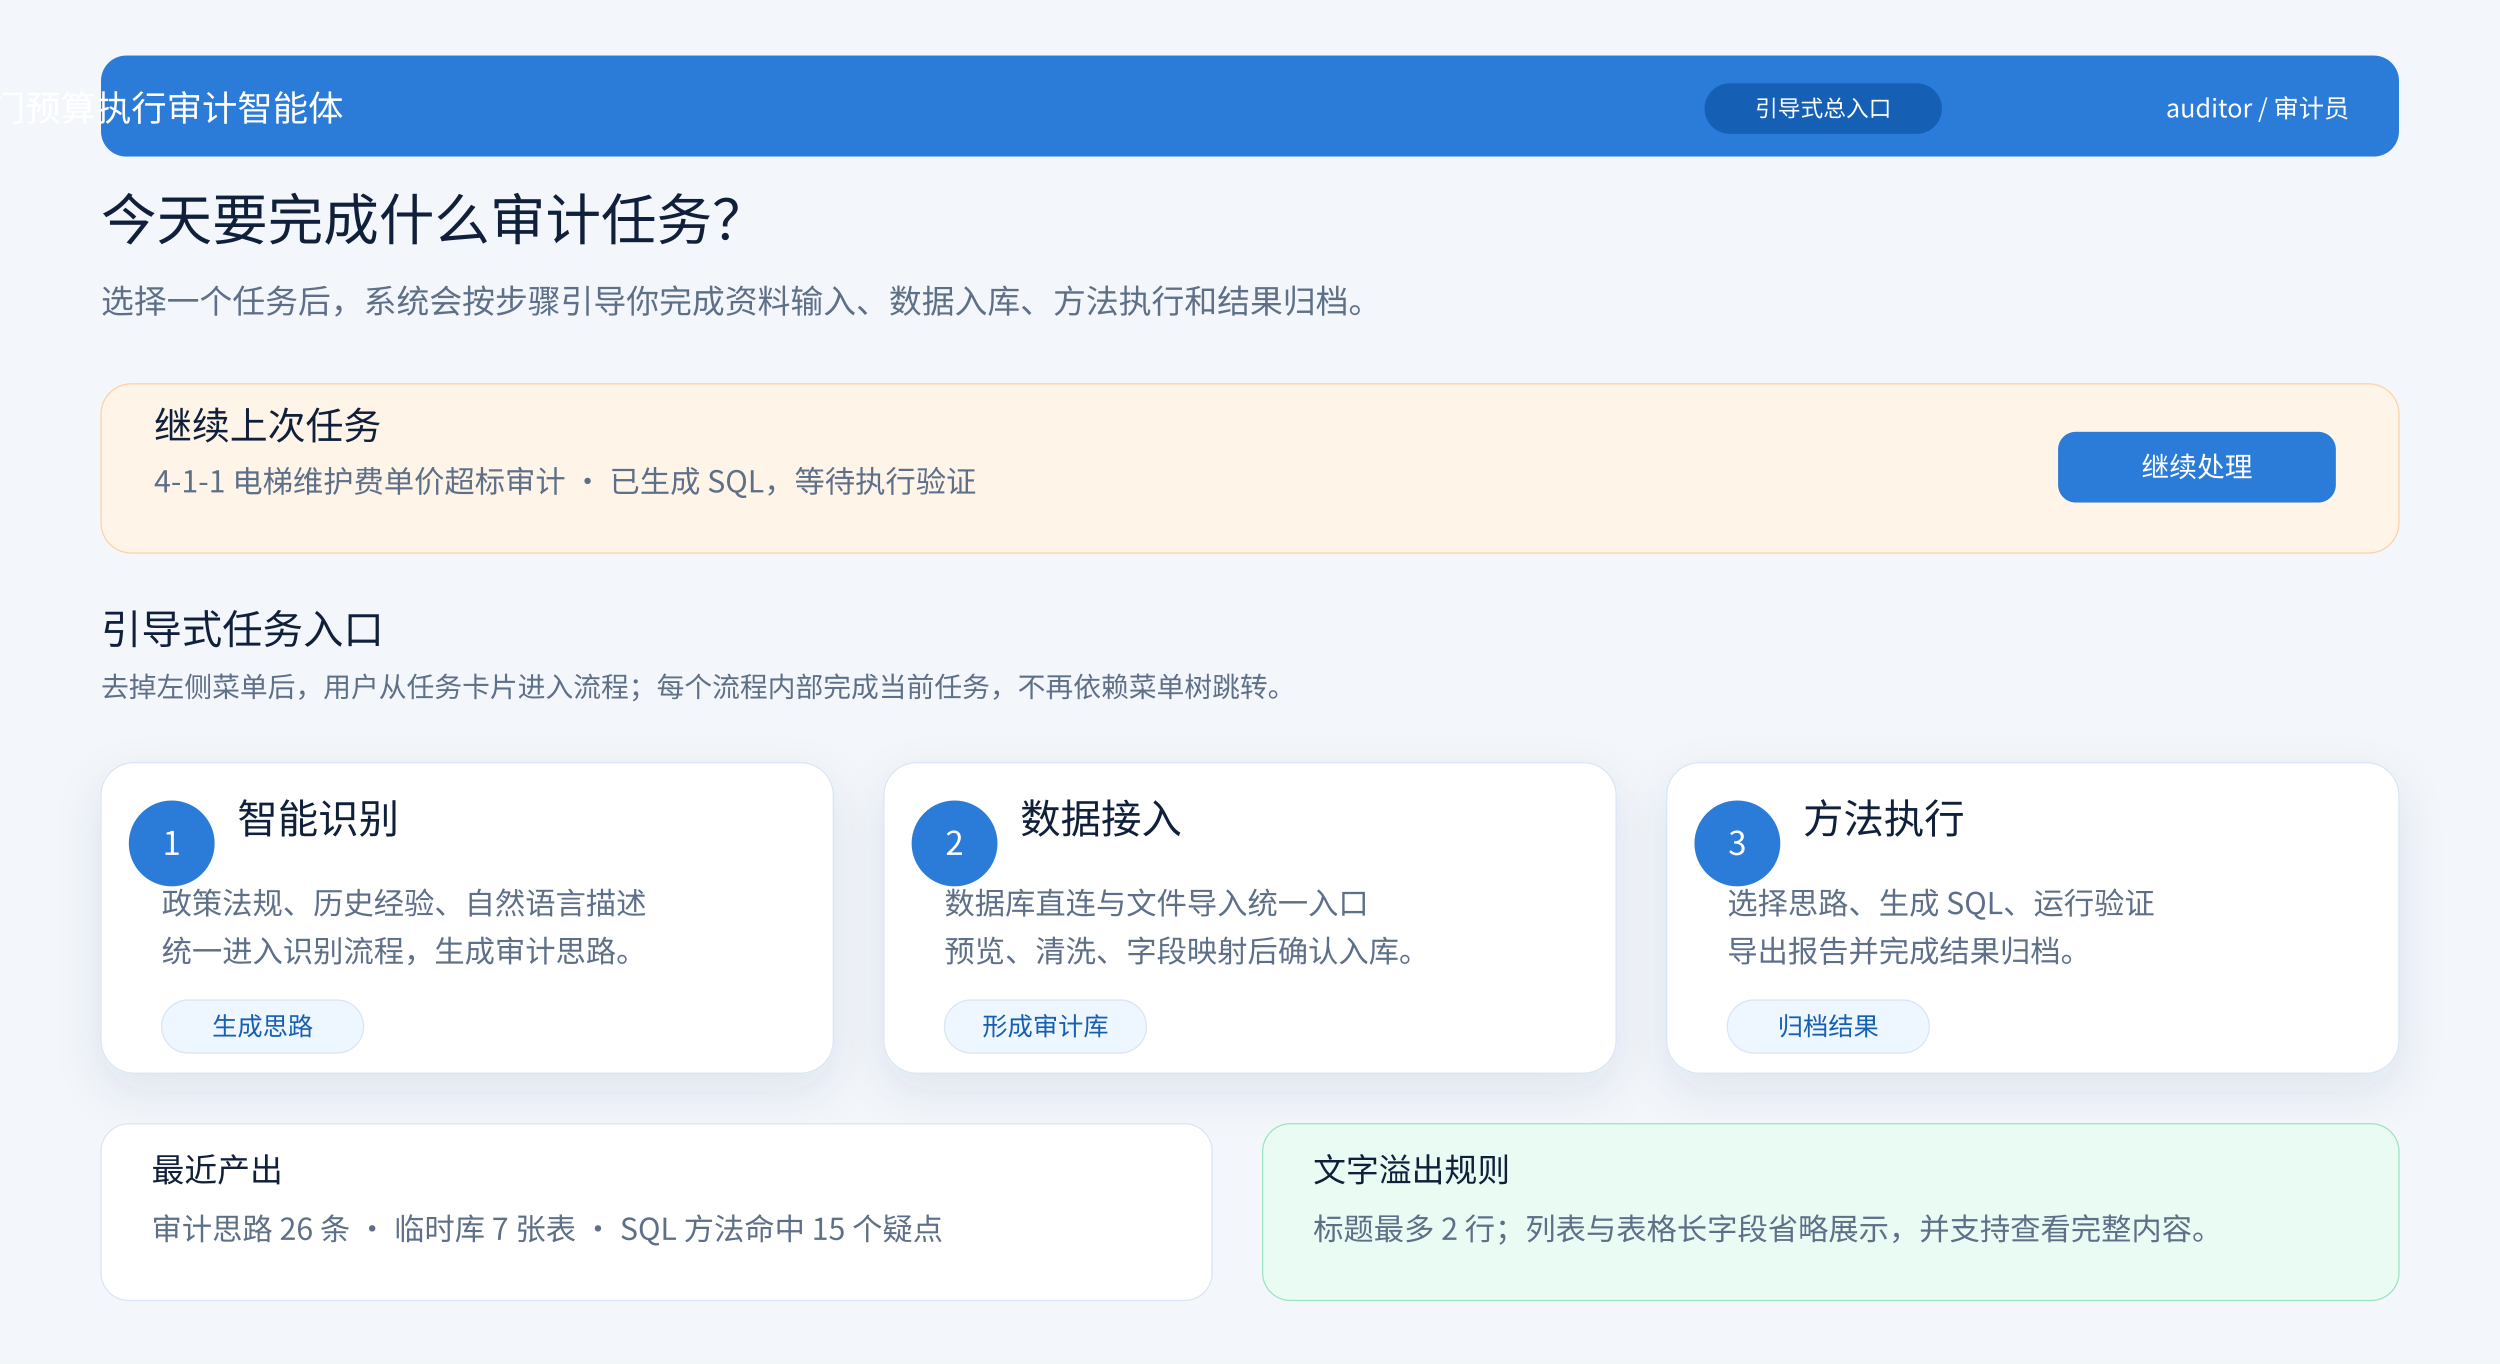
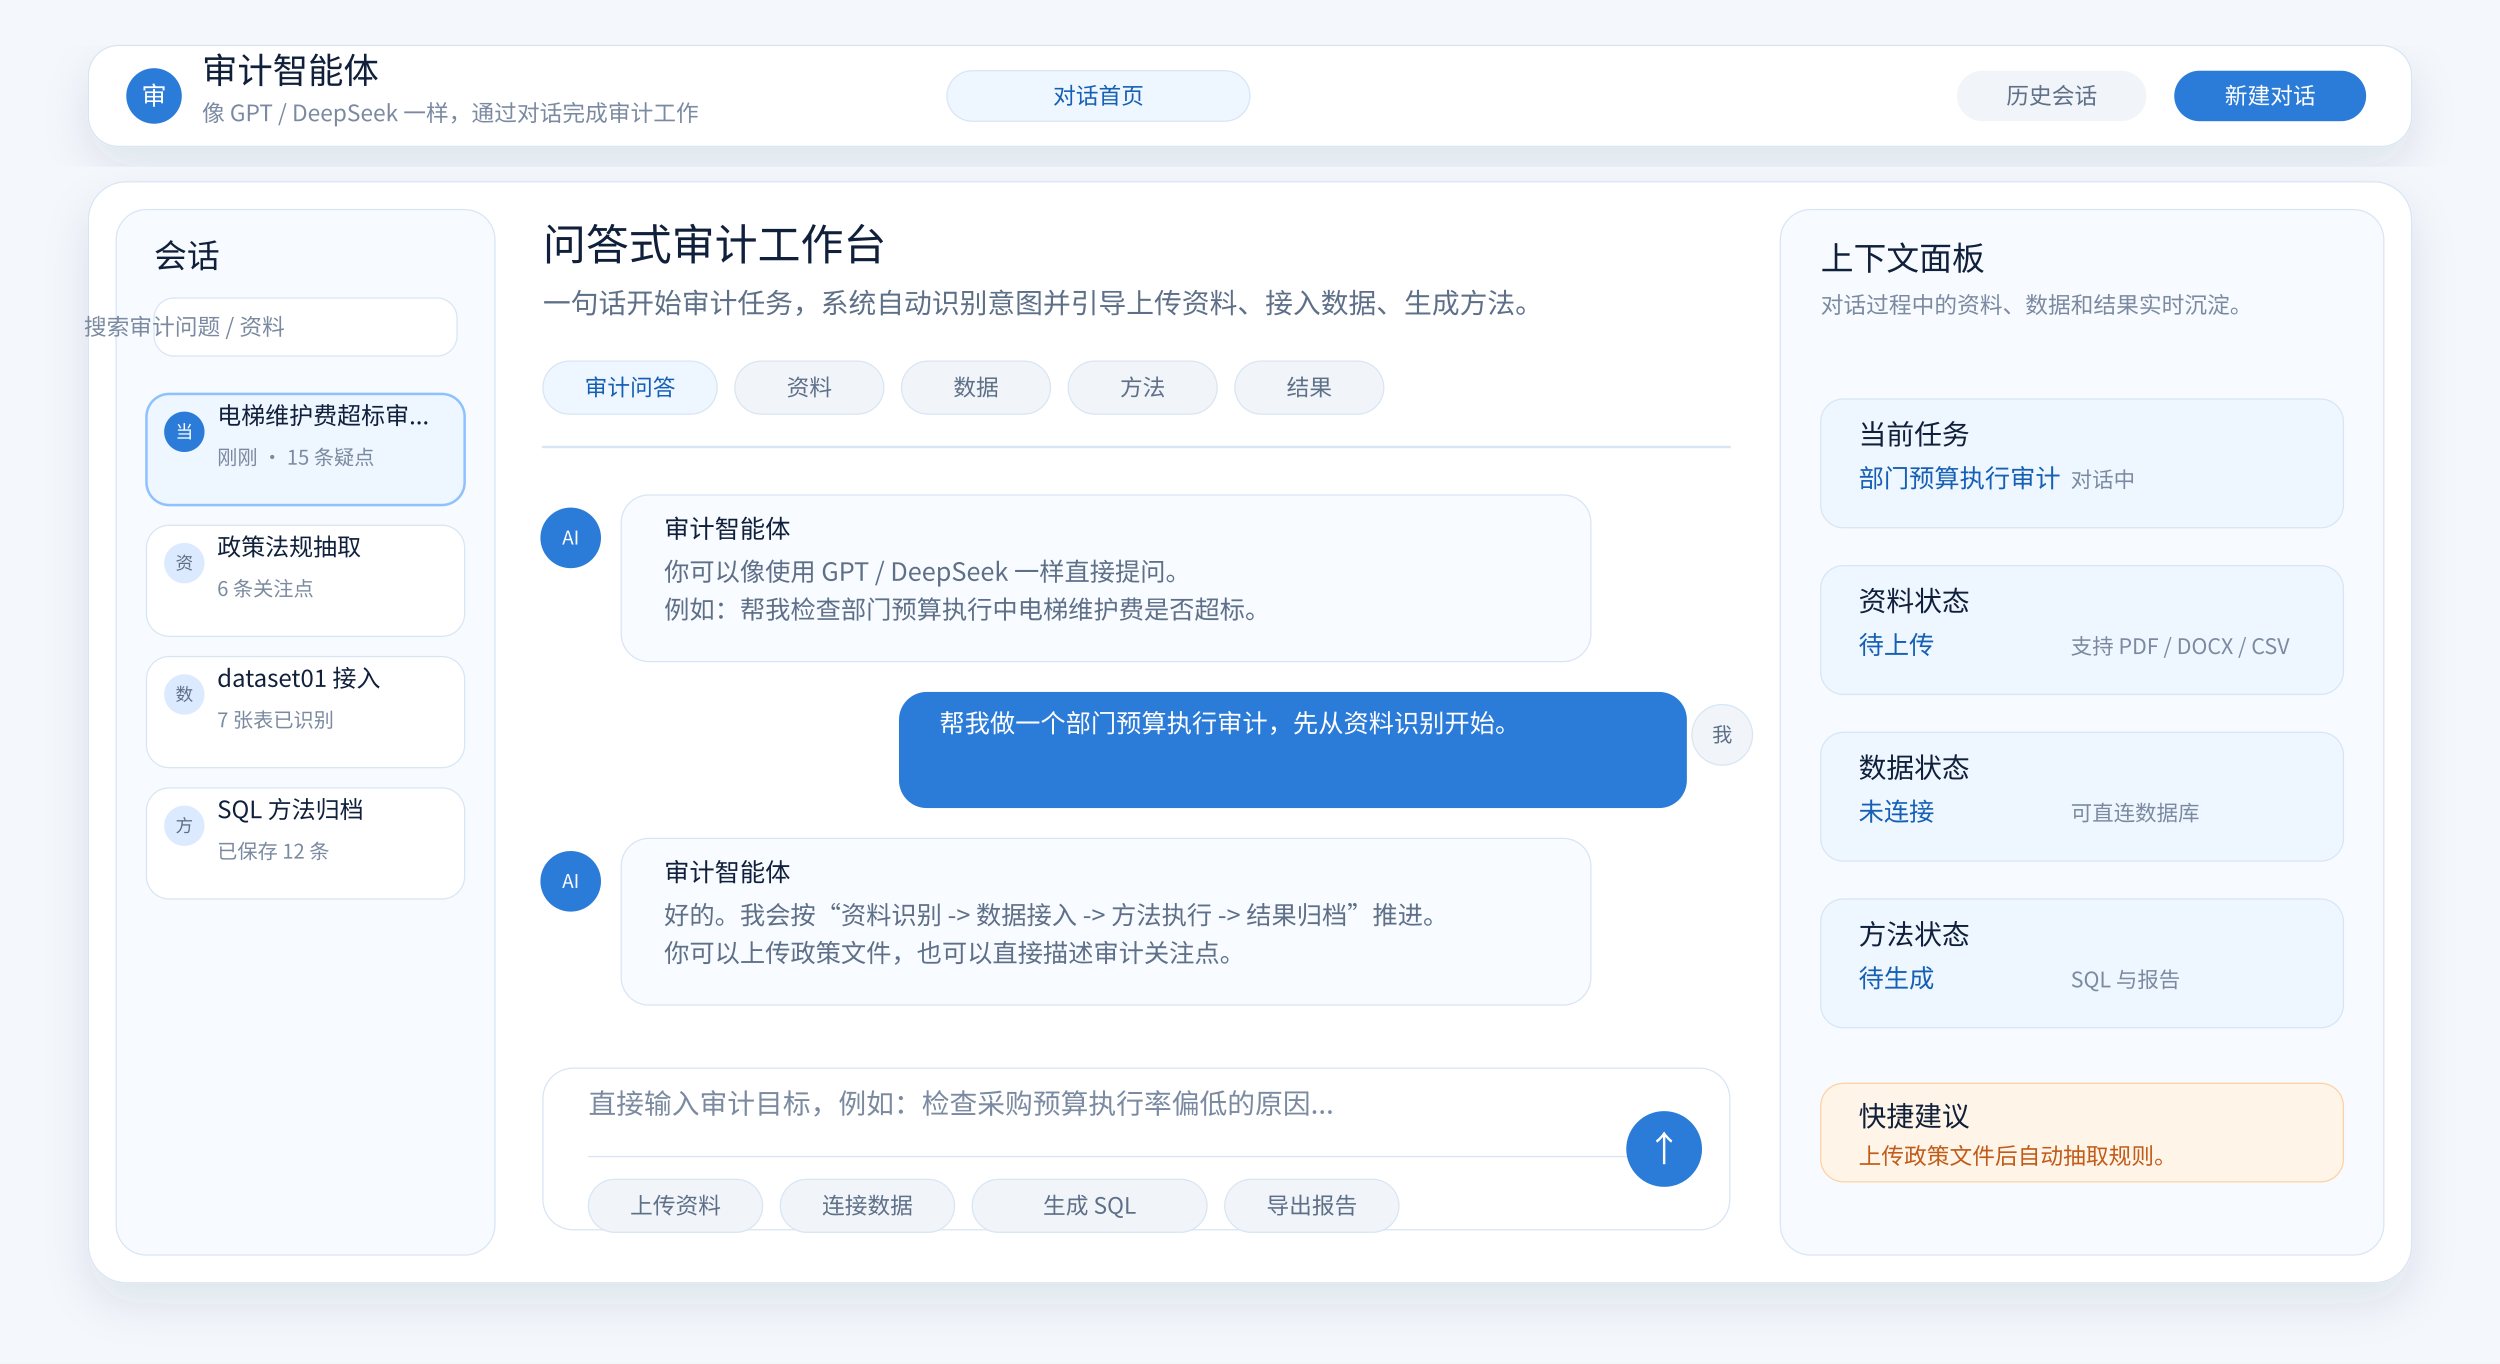
<svg xmlns="http://www.w3.org/2000/svg" width="1980" height="1080" viewBox="0 0 1980 1080" fill="none">
  <defs>
    <filter id="shadow" x="-20%" y="-20%" width="140%" height="140%">
-       <feDropShadow dx="0" dy="14" stdDeviation="18" flood-color="#15345b" flood-opacity="0.10" />
+       <feDropShadow dx="0" dy="16" stdDeviation="18" flood-color="#15345b" flood-opacity="0.10" />
    </filter>
  </defs>
-   <rect width="1980" height="1080" fill="#f3f7fb" />
-   <rect x="80" y="44" width="1820" height="80" rx="20" fill="#2b7bd8" />
-   <text x="118" y="86" fill="#ffffff" font-size="28" font-family="WenQuanYi Micro Hei, Noto Sans CJK SC, Microsoft YaHei, Arial, sans-serif" text-anchor="middle" dominant-baseline="middle">部门预算执行审计智能体</text>
-   <rect x="1350" y="66" width="188" height="40" rx="20" fill="#155fb4" />
-   <text x="1444" y="86" fill="#ffffff" font-size="18" font-family="WenQuanYi Micro Hei, Noto Sans CJK SC, Microsoft YaHei, Arial, sans-serif" text-anchor="middle" dominant-baseline="middle">引导式总入口</text>
-   <text x="1788" y="86" fill="#ffffff" font-size="20" font-family="WenQuanYi Micro Hei, Noto Sans CJK SC, Microsoft YaHei, Arial, sans-serif" text-anchor="middle" dominant-baseline="middle">auditor / 审计员</text>
-   <text x="80" y="190" fill="#10203b" font-size="44" font-family="WenQuanYi Micro Hei, Noto Sans CJK SC, Microsoft YaHei, Arial, sans-serif" text-anchor="start" dominant-baseline="auto">今天要完成什么审计任务？</text>
-   <text x="80" y="248" fill="#5e6f88" font-size="26" font-family="WenQuanYi Micro Hei, Noto Sans CJK SC, Microsoft YaHei, Arial, sans-serif" text-anchor="start" dominant-baseline="auto">选择一个任务后，系统会按步骤引导你完成资料输入、数据入库、方法执行和结果归档。</text>
-   <rect x="80" y="304" width="1820" height="134" rx="24" fill="#fff4e8" stroke="#ffd0a3" stroke-width="1" />
-   <text x="122" y="348" fill="#10203b" font-size="30" font-family="WenQuanYi Micro Hei, Noto Sans CJK SC, Microsoft YaHei, Arial, sans-serif" text-anchor="start" dominant-baseline="auto">继续上次任务</text>
-   <text x="122" y="390" fill="#5e6f88" font-size="24" font-family="WenQuanYi Micro Hei, Noto Sans CJK SC, Microsoft YaHei, Arial, sans-serif" text-anchor="start" dominant-baseline="auto">4-1-1 电梯维护费单价超标审计 · 已生成 SQL，等待执行验证</text>
-   <rect x="1630" y="342" width="220" height="56" rx="14" fill="#2b7bd8" />
-   <text x="1740" y="370" fill="#ffffff" font-size="22" font-family="WenQuanYi Micro Hei, Noto Sans CJK SC, Microsoft YaHei, Arial, sans-serif" text-anchor="middle" dominant-baseline="middle">继续处理</text>
-   <text x="80" y="510" fill="#10203b" font-size="32" font-family="WenQuanYi Micro Hei, Noto Sans CJK SC, Microsoft YaHei, Arial, sans-serif" text-anchor="start" dominant-baseline="auto">引导式任务入口</text>
-   <text x="80" y="552" fill="#5e6f88" font-size="22" font-family="WenQuanYi Micro Hei, Noto Sans CJK SC, Microsoft YaHei, Arial, sans-serif" text-anchor="start" dominant-baseline="auto">去掉左侧菜单后，用户从任务卡片进入流程；每个流程内部完成当前任务，不再依赖菜单树跳转。</text>
-   <rect x="80" y="604" width="580" height="246" rx="26" fill="#ffffff" stroke="#d8e5f4" stroke-width="1" filter="url(#shadow)" />
-   <circle cx="136" cy="668" r="34" fill="#2b7bd8" />
-   <text x="136" y="668" fill="#ffffff" font-size="26" font-family="WenQuanYi Micro Hei, Noto Sans CJK SC, Microsoft YaHei, Arial, sans-serif" text-anchor="middle" dominant-baseline="middle">1</text>
-   <text x="188" y="660" fill="#10203b" font-size="32" font-family="WenQuanYi Micro Hei, Noto Sans CJK SC, Microsoft YaHei, Arial, sans-serif" text-anchor="start" dominant-baseline="auto">智能识别</text>
-   <text x="128" y="724" fill="#5e6f88" font-size="24" font-family="WenQuanYi Micro Hei, Noto Sans CJK SC, Microsoft YaHei, Arial, sans-serif" text-anchor="start" dominant-baseline="auto">政策法规、历史经验、自然语言描述</text>
-   <text x="128" y="762" fill="#5e6f88" font-size="24" font-family="WenQuanYi Micro Hei, Noto Sans CJK SC, Microsoft YaHei, Arial, sans-serif" text-anchor="start" dominant-baseline="auto">统一进入识别流程，生成审计思路。</text>
-   <rect x="128" y="792" width="160" height="42" rx="21" fill="#eef6ff" stroke="#d8e5f4" stroke-width="1" />
-   <text x="208" y="813" fill="#155fb4" font-size="20" font-family="WenQuanYi Micro Hei, Noto Sans CJK SC, Microsoft YaHei, Arial, sans-serif" text-anchor="middle" dominant-baseline="middle">生成思路</text>
-   <rect x="700" y="604" width="580" height="246" rx="26" fill="#ffffff" stroke="#d8e5f4" stroke-width="1" filter="url(#shadow)" />
-   <circle cx="756" cy="668" r="34" fill="#2b7bd8" />
-   <text x="756" y="668" fill="#ffffff" font-size="26" font-family="WenQuanYi Micro Hei, Noto Sans CJK SC, Microsoft YaHei, Arial, sans-serif" text-anchor="middle" dominant-baseline="middle">2</text>
-   <text x="808" y="660" fill="#10203b" font-size="32" font-family="WenQuanYi Micro Hei, Noto Sans CJK SC, Microsoft YaHei, Arial, sans-serif" text-anchor="start" dominant-baseline="auto">数据接入</text>
-   <text x="748" y="724" fill="#5e6f88" font-size="24" font-family="WenQuanYi Micro Hei, Noto Sans CJK SC, Microsoft YaHei, Arial, sans-serif" text-anchor="start" dominant-baseline="auto">数据库直连与文件导入统一入口</text>
-   <text x="748" y="762" fill="#5e6f88" font-size="24" font-family="WenQuanYi Micro Hei, Noto Sans CJK SC, Microsoft YaHei, Arial, sans-serif" text-anchor="start" dominant-baseline="auto">预览、清洗、字段映射后确认入库。</text>
-   <rect x="748" y="792" width="160" height="42" rx="21" fill="#eef6ff" stroke="#d8e5f4" stroke-width="1" />
-   <text x="828" y="813" fill="#155fb4" font-size="20" font-family="WenQuanYi Micro Hei, Noto Sans CJK SC, Microsoft YaHei, Arial, sans-serif" text-anchor="middle" dominant-baseline="middle">形成审计库</text>
-   <rect x="1320" y="604" width="580" height="246" rx="26" fill="#ffffff" stroke="#d8e5f4" stroke-width="1" filter="url(#shadow)" />
-   <circle cx="1376" cy="668" r="34" fill="#2b7bd8" />
-   <text x="1376" y="668" fill="#ffffff" font-size="26" font-family="WenQuanYi Micro Hei, Noto Sans CJK SC, Microsoft YaHei, Arial, sans-serif" text-anchor="middle" dominant-baseline="middle">3</text>
-   <text x="1428" y="660" fill="#10203b" font-size="32" font-family="WenQuanYi Micro Hei, Noto Sans CJK SC, Microsoft YaHei, Arial, sans-serif" text-anchor="start" dominant-baseline="auto">方法执行</text>
-   <text x="1368" y="724" fill="#5e6f88" font-size="24" font-family="WenQuanYi Micro Hei, Noto Sans CJK SC, Microsoft YaHei, Arial, sans-serif" text-anchor="start" dominant-baseline="auto">选择思路、生成 SQL、运行验证</text>
-   <text x="1368" y="762" fill="#5e6f88" font-size="24" font-family="WenQuanYi Micro Hei, Noto Sans CJK SC, Microsoft YaHei, Arial, sans-serif" text-anchor="start" dominant-baseline="auto">导出报告并完成结果归档。</text>
-   <rect x="1368" y="792" width="160" height="42" rx="21" fill="#eef6ff" stroke="#d8e5f4" stroke-width="1" />
-   <text x="1448" y="813" fill="#155fb4" font-size="20" font-family="WenQuanYi Micro Hei, Noto Sans CJK SC, Microsoft YaHei, Arial, sans-serif" text-anchor="middle" dominant-baseline="middle">归档结果</text>
-   <rect x="80" y="890" width="880" height="140" rx="22" fill="#ffffff" stroke="#d8e5f4" stroke-width="1" />
-   <text x="120" y="936" fill="#10203b" font-size="26" font-family="WenQuanYi Micro Hei, Noto Sans CJK SC, Microsoft YaHei, Arial, sans-serif" text-anchor="start" dominant-baseline="auto">最近产出</text>
-   <text x="120" y="982" fill="#5e6f88" font-size="24" font-family="WenQuanYi Micro Hei, Noto Sans CJK SC, Microsoft YaHei, Arial, sans-serif" text-anchor="start" dominant-baseline="auto">审计思路 26 条 · 临时库 7 张表 · SQL 方法命中 15 个疑点</text>
-   <rect x="1000" y="890" width="900" height="140" rx="22" fill="#e9fbf2" stroke="#9ce3bf" stroke-width="1" />
-   <text x="1040" y="936" fill="#10203b" font-size="26" font-family="WenQuanYi Micro Hei, Noto Sans CJK SC, Microsoft YaHei, Arial, sans-serif" text-anchor="start" dominant-baseline="auto">文字溢出规则</text>
-   <text x="1040" y="982" fill="#5e6f88" font-size="24" font-family="WenQuanYi Micro Hei, Noto Sans CJK SC, Microsoft YaHei, Arial, sans-serif" text-anchor="start" dominant-baseline="auto">标题最多 2 行；列表与表格长字段省略展示，并支持查看完整内容。</text>
+   <rect width="1980" height="1080" fill="#f4f7fb" />
+   <rect x="70" y="36" width="1840" height="80" rx="24" fill="#ffffff" stroke="#d8e5f4" stroke-width="1" filter="url(#shadow)" />
+   <circle cx="122" cy="76" r="22" fill="#2b7bd8" />
+   <text x="122" y="76" fill="#ffffff" font-size="20" font-family="WenQuanYi Micro Hei, Noto Sans CJK SC, Microsoft YaHei, Arial, sans-serif" text-anchor="middle" dominant-baseline="middle">审</text>
+   <text x="160" y="66" fill="#10203b" font-size="28" font-family="WenQuanYi Micro Hei, Noto Sans CJK SC, Microsoft YaHei, Arial, sans-serif" text-anchor="start" dominant-baseline="auto">审计智能体</text>
+   <text x="160" y="96" fill="#7b8aa0" font-size="18" font-family="WenQuanYi Micro Hei, Noto Sans CJK SC, Microsoft YaHei, Arial, sans-serif" text-anchor="start" dominant-baseline="auto">像 GPT / DeepSeek 一样，通过对话完成审计工作</text>
+   <rect x="750" y="56" width="240" height="40" rx="20" fill="#eef6ff" stroke="#d8e5f4" stroke-width="1" />
+   <text x="870" y="76" fill="#155fb4" font-size="18" font-family="WenQuanYi Micro Hei, Noto Sans CJK SC, Microsoft YaHei, Arial, sans-serif" text-anchor="middle" dominant-baseline="middle">对话首页</text>
+   <rect x="1550" y="56" width="150" height="40" rx="20" fill="#f1f5f9" />
+   <text x="1625" y="76" fill="#5e6f88" font-size="18" font-family="WenQuanYi Micro Hei, Noto Sans CJK SC, Microsoft YaHei, Arial, sans-serif" text-anchor="middle" dominant-baseline="middle">历史会话</text>
+   <rect x="1722" y="56" width="152" height="40" rx="20" fill="#2b7bd8" />
+   <text x="1798" y="76" fill="#ffffff" font-size="18" font-family="WenQuanYi Micro Hei, Noto Sans CJK SC, Microsoft YaHei, Arial, sans-serif" text-anchor="middle" dominant-baseline="middle">新建对话</text>
+   <rect x="70" y="144" width="1840" height="872" rx="30" fill="#ffffff" stroke="#d8e5f4" stroke-width="1" filter="url(#shadow)" />
+   <rect x="92" y="166" width="300" height="828" rx="24" fill="#f7fbff" stroke="#d8e5f4" stroke-width="1" />
+   <text x="122" y="212" fill="#10203b" font-size="26" font-family="WenQuanYi Micro Hei, Noto Sans CJK SC, Microsoft YaHei, Arial, sans-serif" text-anchor="start" dominant-baseline="auto">会话</text>
+   <rect x="122" y="236" width="240" height="46" rx="16" fill="#ffffff" stroke="#d8e5f4" stroke-width="1" />
+   <text x="146" y="259" fill="#7b8aa0" font-size="18" font-family="WenQuanYi Micro Hei, Noto Sans CJK SC, Microsoft YaHei, Arial, sans-serif" text-anchor="middle" dominant-baseline="middle">搜索审计问题 / 资料</text>
+   <rect x="116" y="312" width="252" height="88" rx="18" fill="#eef6ff" stroke="#8fc1ff" stroke-width="2" />
+   <circle cx="146" cy="342" r="16" fill="#2b7bd8" />
+   <text x="146" y="342" fill="#ffffff" font-size="14" font-family="WenQuanYi Micro Hei, Noto Sans CJK SC, Microsoft YaHei, Arial, sans-serif" text-anchor="middle" dominant-baseline="middle">当</text>
+   <text x="172" y="336" fill="#10203b" font-size="19" font-family="WenQuanYi Micro Hei, Noto Sans CJK SC, Microsoft YaHei, Arial, sans-serif" text-anchor="start" dominant-baseline="auto">电梯维护费超标审...</text>
+   <text x="172" y="368" fill="#7b8aa0" font-size="16" font-family="WenQuanYi Micro Hei, Noto Sans CJK SC, Microsoft YaHei, Arial, sans-serif" text-anchor="start" dominant-baseline="auto">刚刚 · 15 条疑点</text>
+   <rect x="116" y="416" width="252" height="88" rx="18" fill="#ffffff" stroke="#d8e5f4" stroke-width="1" />
+   <circle cx="146" cy="446" r="16" fill="#dbeafe" />
+   <text x="146" y="446" fill="#5e6f88" font-size="14" font-family="WenQuanYi Micro Hei, Noto Sans CJK SC, Microsoft YaHei, Arial, sans-serif" text-anchor="middle" dominant-baseline="middle">资</text>
+   <text x="172" y="440" fill="#10203b" font-size="19" font-family="WenQuanYi Micro Hei, Noto Sans CJK SC, Microsoft YaHei, Arial, sans-serif" text-anchor="start" dominant-baseline="auto">政策法规抽取</text>
+   <text x="172" y="472" fill="#7b8aa0" font-size="16" font-family="WenQuanYi Micro Hei, Noto Sans CJK SC, Microsoft YaHei, Arial, sans-serif" text-anchor="start" dominant-baseline="auto">6 条关注点</text>
+   <rect x="116" y="520" width="252" height="88" rx="18" fill="#ffffff" stroke="#d8e5f4" stroke-width="1" />
+   <circle cx="146" cy="550" r="16" fill="#dbeafe" />
+   <text x="146" y="550" fill="#5e6f88" font-size="14" font-family="WenQuanYi Micro Hei, Noto Sans CJK SC, Microsoft YaHei, Arial, sans-serif" text-anchor="middle" dominant-baseline="middle">数</text>
+   <text x="172" y="544" fill="#10203b" font-size="19" font-family="WenQuanYi Micro Hei, Noto Sans CJK SC, Microsoft YaHei, Arial, sans-serif" text-anchor="start" dominant-baseline="auto">dataset01 接入</text>
+   <text x="172" y="576" fill="#7b8aa0" font-size="16" font-family="WenQuanYi Micro Hei, Noto Sans CJK SC, Microsoft YaHei, Arial, sans-serif" text-anchor="start" dominant-baseline="auto">7 张表已识别</text>
+   <rect x="116" y="624" width="252" height="88" rx="18" fill="#ffffff" stroke="#d8e5f4" stroke-width="1" />
+   <circle cx="146" cy="654" r="16" fill="#dbeafe" />
+   <text x="146" y="654" fill="#5e6f88" font-size="14" font-family="WenQuanYi Micro Hei, Noto Sans CJK SC, Microsoft YaHei, Arial, sans-serif" text-anchor="middle" dominant-baseline="middle">方</text>
+   <text x="172" y="648" fill="#10203b" font-size="19" font-family="WenQuanYi Micro Hei, Noto Sans CJK SC, Microsoft YaHei, Arial, sans-serif" text-anchor="start" dominant-baseline="auto">SQL 方法归档</text>
+   <text x="172" y="680" fill="#7b8aa0" font-size="16" font-family="WenQuanYi Micro Hei, Noto Sans CJK SC, Microsoft YaHei, Arial, sans-serif" text-anchor="start" dominant-baseline="auto">已保存 12 条</text>
+   <text x="430" y="206" fill="#10203b" font-size="34" font-family="WenQuanYi Micro Hei, Noto Sans CJK SC, Microsoft YaHei, Arial, sans-serif" text-anchor="start" dominant-baseline="auto">问答式审计工作台</text>
+   <text x="430" y="248" fill="#5e6f88" font-size="22" font-family="WenQuanYi Micro Hei, Noto Sans CJK SC, Microsoft YaHei, Arial, sans-serif" text-anchor="start" dominant-baseline="auto">一句话开始审计任务，系统自动识别意图并引导上传资料、接入数据、生成方法。</text>
+   <rect x="430" y="286" width="138" height="42" rx="21" fill="#eef6ff" stroke="#d8e5f4" stroke-width="1" />
+   <text x="499" y="307" fill="#155fb4" font-size="18" font-family="WenQuanYi Micro Hei, Noto Sans CJK SC, Microsoft YaHei, Arial, sans-serif" text-anchor="middle" dominant-baseline="middle">审计问答</text>
+   <rect x="582" y="286" width="118" height="42" rx="21" fill="#f1f5f9" stroke="#d8e5f4" stroke-width="1" />
+   <text x="641" y="307" fill="#5e6f88" font-size="18" font-family="WenQuanYi Micro Hei, Noto Sans CJK SC, Microsoft YaHei, Arial, sans-serif" text-anchor="middle" dominant-baseline="middle">资料</text>
+   <rect x="714" y="286" width="118" height="42" rx="21" fill="#f1f5f9" stroke="#d8e5f4" stroke-width="1" />
+   <text x="773" y="307" fill="#5e6f88" font-size="18" font-family="WenQuanYi Micro Hei, Noto Sans CJK SC, Microsoft YaHei, Arial, sans-serif" text-anchor="middle" dominant-baseline="middle">数据</text>
+   <rect x="846" y="286" width="118" height="42" rx="21" fill="#f1f5f9" stroke="#d8e5f4" stroke-width="1" />
+   <text x="905" y="307" fill="#5e6f88" font-size="18" font-family="WenQuanYi Micro Hei, Noto Sans CJK SC, Microsoft YaHei, Arial, sans-serif" text-anchor="middle" dominant-baseline="middle">方法</text>
+   <rect x="978" y="286" width="118" height="42" rx="21" fill="#f1f5f9" stroke="#d8e5f4" stroke-width="1" />
+   <text x="1037" y="307" fill="#5e6f88" font-size="18" font-family="WenQuanYi Micro Hei, Noto Sans CJK SC, Microsoft YaHei, Arial, sans-serif" text-anchor="middle" dominant-baseline="middle">结果</text>
+   <line x1="430" y1="354" x2="1370" y2="354" stroke="#d8e5f4" stroke-width="2" stroke-linecap="round" />
+   <rect x="1410" y="166" width="478" height="828" rx="24" fill="#f7fbff" stroke="#d8e5f4" stroke-width="1" />
+   <text x="1442" y="214" fill="#10203b" font-size="26" font-family="WenQuanYi Micro Hei, Noto Sans CJK SC, Microsoft YaHei, Arial, sans-serif" text-anchor="start" dominant-baseline="auto">上下文面板</text>
+   <text x="1442" y="248" fill="#7b8aa0" font-size="18" font-family="WenQuanYi Micro Hei, Noto Sans CJK SC, Microsoft YaHei, Arial, sans-serif" text-anchor="start" dominant-baseline="auto">对话过程中的资料、数据和结果实时沉淀。</text>
+   <circle cx="452" cy="426" r="24" fill="#2b7bd8" />
+   <text x="452" y="426" fill="#ffffff" font-size="15" font-family="WenQuanYi Micro Hei, Noto Sans CJK SC, Microsoft YaHei, Arial, sans-serif" text-anchor="middle" dominant-baseline="middle">AI</text>
+   <rect x="492" y="392" width="768" height="132" rx="22" fill="#f8fbff" stroke="#d8e5f4" stroke-width="1" />
+   <text x="526" y="426" fill="#10203b" font-size="20" font-family="WenQuanYi Micro Hei, Noto Sans CJK SC, Microsoft YaHei, Arial, sans-serif" text-anchor="start" dominant-baseline="auto">审计智能体</text>
+   <text x="526" y="460" fill="#5e6f88" font-size="20" font-family="WenQuanYi Micro Hei, Noto Sans CJK SC, Microsoft YaHei, Arial, sans-serif" text-anchor="start" dominant-baseline="auto">你可以像使用 GPT / DeepSeek 一样直接提问。</text>
+   <text x="526" y="490" fill="#5e6f88" font-size="20" font-family="WenQuanYi Micro Hei, Noto Sans CJK SC, Microsoft YaHei, Arial, sans-serif" text-anchor="start" dominant-baseline="auto">例如：帮我检查部门预算执行中电梯维护费是否超标。</text>
+   <rect x="712" y="548" width="624" height="92" rx="22" fill="#2b7bd8" />
+   <text x="744" y="580" fill="#ffffff" font-size="20" font-family="WenQuanYi Micro Hei, Noto Sans CJK SC, Microsoft YaHei, Arial, sans-serif" text-anchor="start" dominant-baseline="auto">帮我做一个部门预算执行审计，先从资料识别开始。</text>
+   <circle cx="1364" cy="582" r="24" fill="#f1f5f9" stroke="#d8e5f4" stroke-width="1" />
+   <text x="1364" y="582" fill="#5e6f88" font-size="16" font-family="WenQuanYi Micro Hei, Noto Sans CJK SC, Microsoft YaHei, Arial, sans-serif" text-anchor="middle" dominant-baseline="middle">我</text>
+   <circle cx="452" cy="698" r="24" fill="#2b7bd8" />
+   <text x="452" y="698" fill="#ffffff" font-size="15" font-family="WenQuanYi Micro Hei, Noto Sans CJK SC, Microsoft YaHei, Arial, sans-serif" text-anchor="middle" dominant-baseline="middle">AI</text>
+   <rect x="492" y="664" width="768" height="132" rx="22" fill="#f8fbff" stroke="#d8e5f4" stroke-width="1" />
+   <text x="526" y="698" fill="#10203b" font-size="20" font-family="WenQuanYi Micro Hei, Noto Sans CJK SC, Microsoft YaHei, Arial, sans-serif" text-anchor="start" dominant-baseline="auto">审计智能体</text>
+   <text x="526" y="732" fill="#5e6f88" font-size="20" font-family="WenQuanYi Micro Hei, Noto Sans CJK SC, Microsoft YaHei, Arial, sans-serif" text-anchor="start" dominant-baseline="auto">好的。我会按“资料识别 -&gt; 数据接入 -&gt; 方法执行 -&gt; 结果归档”推进。</text>
+   <text x="526" y="762" fill="#5e6f88" font-size="20" font-family="WenQuanYi Micro Hei, Noto Sans CJK SC, Microsoft YaHei, Arial, sans-serif" text-anchor="start" dominant-baseline="auto">你可以上传政策文件，也可以直接描述审计关注点。</text>
+   <rect x="430" y="846" width="940" height="128" rx="24" fill="#ffffff" stroke="#d8e5f4" stroke-width="1" />
+   <text x="466" y="882" fill="#7b8aa0" font-size="22" font-family="WenQuanYi Micro Hei, Noto Sans CJK SC, Microsoft YaHei, Arial, sans-serif" text-anchor="start" dominant-baseline="auto">直接输入审计目标，例如：检查采购预算执行率偏低的原因...</text>
+   <line x1="466" y1="916" x2="1334" y2="916" stroke="#d8e5f4" stroke-width="1" stroke-linecap="round" />
+   <rect x="466" y="934" width="138" height="42" rx="21" fill="#f1f5f9" stroke="#d8e5f4" stroke-width="1" />
+   <text x="535" y="955" fill="#5e6f88" font-size="18" font-family="WenQuanYi Micro Hei, Noto Sans CJK SC, Microsoft YaHei, Arial, sans-serif" text-anchor="middle" dominant-baseline="middle">上传资料</text>
+   <rect x="618" y="934" width="138" height="42" rx="21" fill="#f1f5f9" stroke="#d8e5f4" stroke-width="1" />
+   <text x="687" y="955" fill="#5e6f88" font-size="18" font-family="WenQuanYi Micro Hei, Noto Sans CJK SC, Microsoft YaHei, Arial, sans-serif" text-anchor="middle" dominant-baseline="middle">连接数据</text>
+   <rect x="770" y="934" width="186" height="42" rx="21" fill="#f1f5f9" stroke="#d8e5f4" stroke-width="1" />
+   <text x="863" y="955" fill="#5e6f88" font-size="18" font-family="WenQuanYi Micro Hei, Noto Sans CJK SC, Microsoft YaHei, Arial, sans-serif" text-anchor="middle" dominant-baseline="middle">生成 SQL</text>
+   <rect x="970" y="934" width="138" height="42" rx="21" fill="#f1f5f9" stroke="#d8e5f4" stroke-width="1" />
+   <text x="1039" y="955" fill="#5e6f88" font-size="18" font-family="WenQuanYi Micro Hei, Noto Sans CJK SC, Microsoft YaHei, Arial, sans-serif" text-anchor="middle" dominant-baseline="middle">导出报告</text>
+   <circle cx="1318" cy="910" r="30" fill="#2b7bd8" />
+   <text x="1318" y="910" fill="#ffffff" font-size="28" font-family="WenQuanYi Micro Hei, Noto Sans CJK SC, Microsoft YaHei, Arial, sans-serif" text-anchor="middle" dominant-baseline="middle">↑</text>
+   <rect x="1442" y="316" width="414" height="102" rx="18" fill="#eef6ff" stroke="#d8e5f4" stroke-width="1" />
+   <text x="1472" y="352" fill="#10203b" font-size="22" font-family="WenQuanYi Micro Hei, Noto Sans CJK SC, Microsoft YaHei, Arial, sans-serif" text-anchor="start" dominant-baseline="auto">当前任务</text>
+   <text x="1472" y="386" fill="#155fb4" font-size="20" font-family="WenQuanYi Micro Hei, Noto Sans CJK SC, Microsoft YaHei, Arial, sans-serif" text-anchor="start" dominant-baseline="auto">部门预算执行审计</text>
+   <text x="1640" y="386" fill="#7b8aa0" font-size="17" font-family="WenQuanYi Micro Hei, Noto Sans CJK SC, Microsoft YaHei, Arial, sans-serif" text-anchor="start" dominant-baseline="auto">对话中</text>
+   <rect x="1442" y="448" width="414" height="102" rx="18" fill="#eef6ff" stroke="#d8e5f4" stroke-width="1" />
+   <text x="1472" y="484" fill="#10203b" font-size="22" font-family="WenQuanYi Micro Hei, Noto Sans CJK SC, Microsoft YaHei, Arial, sans-serif" text-anchor="start" dominant-baseline="auto">资料状态</text>
+   <text x="1472" y="518" fill="#155fb4" font-size="20" font-family="WenQuanYi Micro Hei, Noto Sans CJK SC, Microsoft YaHei, Arial, sans-serif" text-anchor="start" dominant-baseline="auto">待上传</text>
+   <text x="1640" y="518" fill="#7b8aa0" font-size="17" font-family="WenQuanYi Micro Hei, Noto Sans CJK SC, Microsoft YaHei, Arial, sans-serif" text-anchor="start" dominant-baseline="auto">支持 PDF / DOCX / CSV</text>
+   <rect x="1442" y="580" width="414" height="102" rx="18" fill="#eef6ff" stroke="#d8e5f4" stroke-width="1" />
+   <text x="1472" y="616" fill="#10203b" font-size="22" font-family="WenQuanYi Micro Hei, Noto Sans CJK SC, Microsoft YaHei, Arial, sans-serif" text-anchor="start" dominant-baseline="auto">数据状态</text>
+   <text x="1472" y="650" fill="#155fb4" font-size="20" font-family="WenQuanYi Micro Hei, Noto Sans CJK SC, Microsoft YaHei, Arial, sans-serif" text-anchor="start" dominant-baseline="auto">未连接</text>
+   <text x="1640" y="650" fill="#7b8aa0" font-size="17" font-family="WenQuanYi Micro Hei, Noto Sans CJK SC, Microsoft YaHei, Arial, sans-serif" text-anchor="start" dominant-baseline="auto">可直连数据库</text>
+   <rect x="1442" y="712" width="414" height="102" rx="18" fill="#eef6ff" stroke="#d8e5f4" stroke-width="1" />
+   <text x="1472" y="748" fill="#10203b" font-size="22" font-family="WenQuanYi Micro Hei, Noto Sans CJK SC, Microsoft YaHei, Arial, sans-serif" text-anchor="start" dominant-baseline="auto">方法状态</text>
+   <text x="1472" y="782" fill="#155fb4" font-size="20" font-family="WenQuanYi Micro Hei, Noto Sans CJK SC, Microsoft YaHei, Arial, sans-serif" text-anchor="start" dominant-baseline="auto">待生成</text>
+   <text x="1640" y="782" fill="#7b8aa0" font-size="17" font-family="WenQuanYi Micro Hei, Noto Sans CJK SC, Microsoft YaHei, Arial, sans-serif" text-anchor="start" dominant-baseline="auto">SQL 与报告</text>
+   <rect x="1442" y="858" width="414" height="78" rx="18" fill="#fff4e8" stroke="#ffd0a3" stroke-width="1" />
+   <text x="1472" y="892" fill="#10203b" font-size="22" font-family="WenQuanYi Micro Hei, Noto Sans CJK SC, Microsoft YaHei, Arial, sans-serif" text-anchor="start" dominant-baseline="auto">快捷建议</text>
+   <text x="1472" y="922" fill="#c15b18" font-size="18" font-family="WenQuanYi Micro Hei, Noto Sans CJK SC, Microsoft YaHei, Arial, sans-serif" text-anchor="start" dominant-baseline="auto">上传政策文件后自动抽取规则。</text>
</svg>
